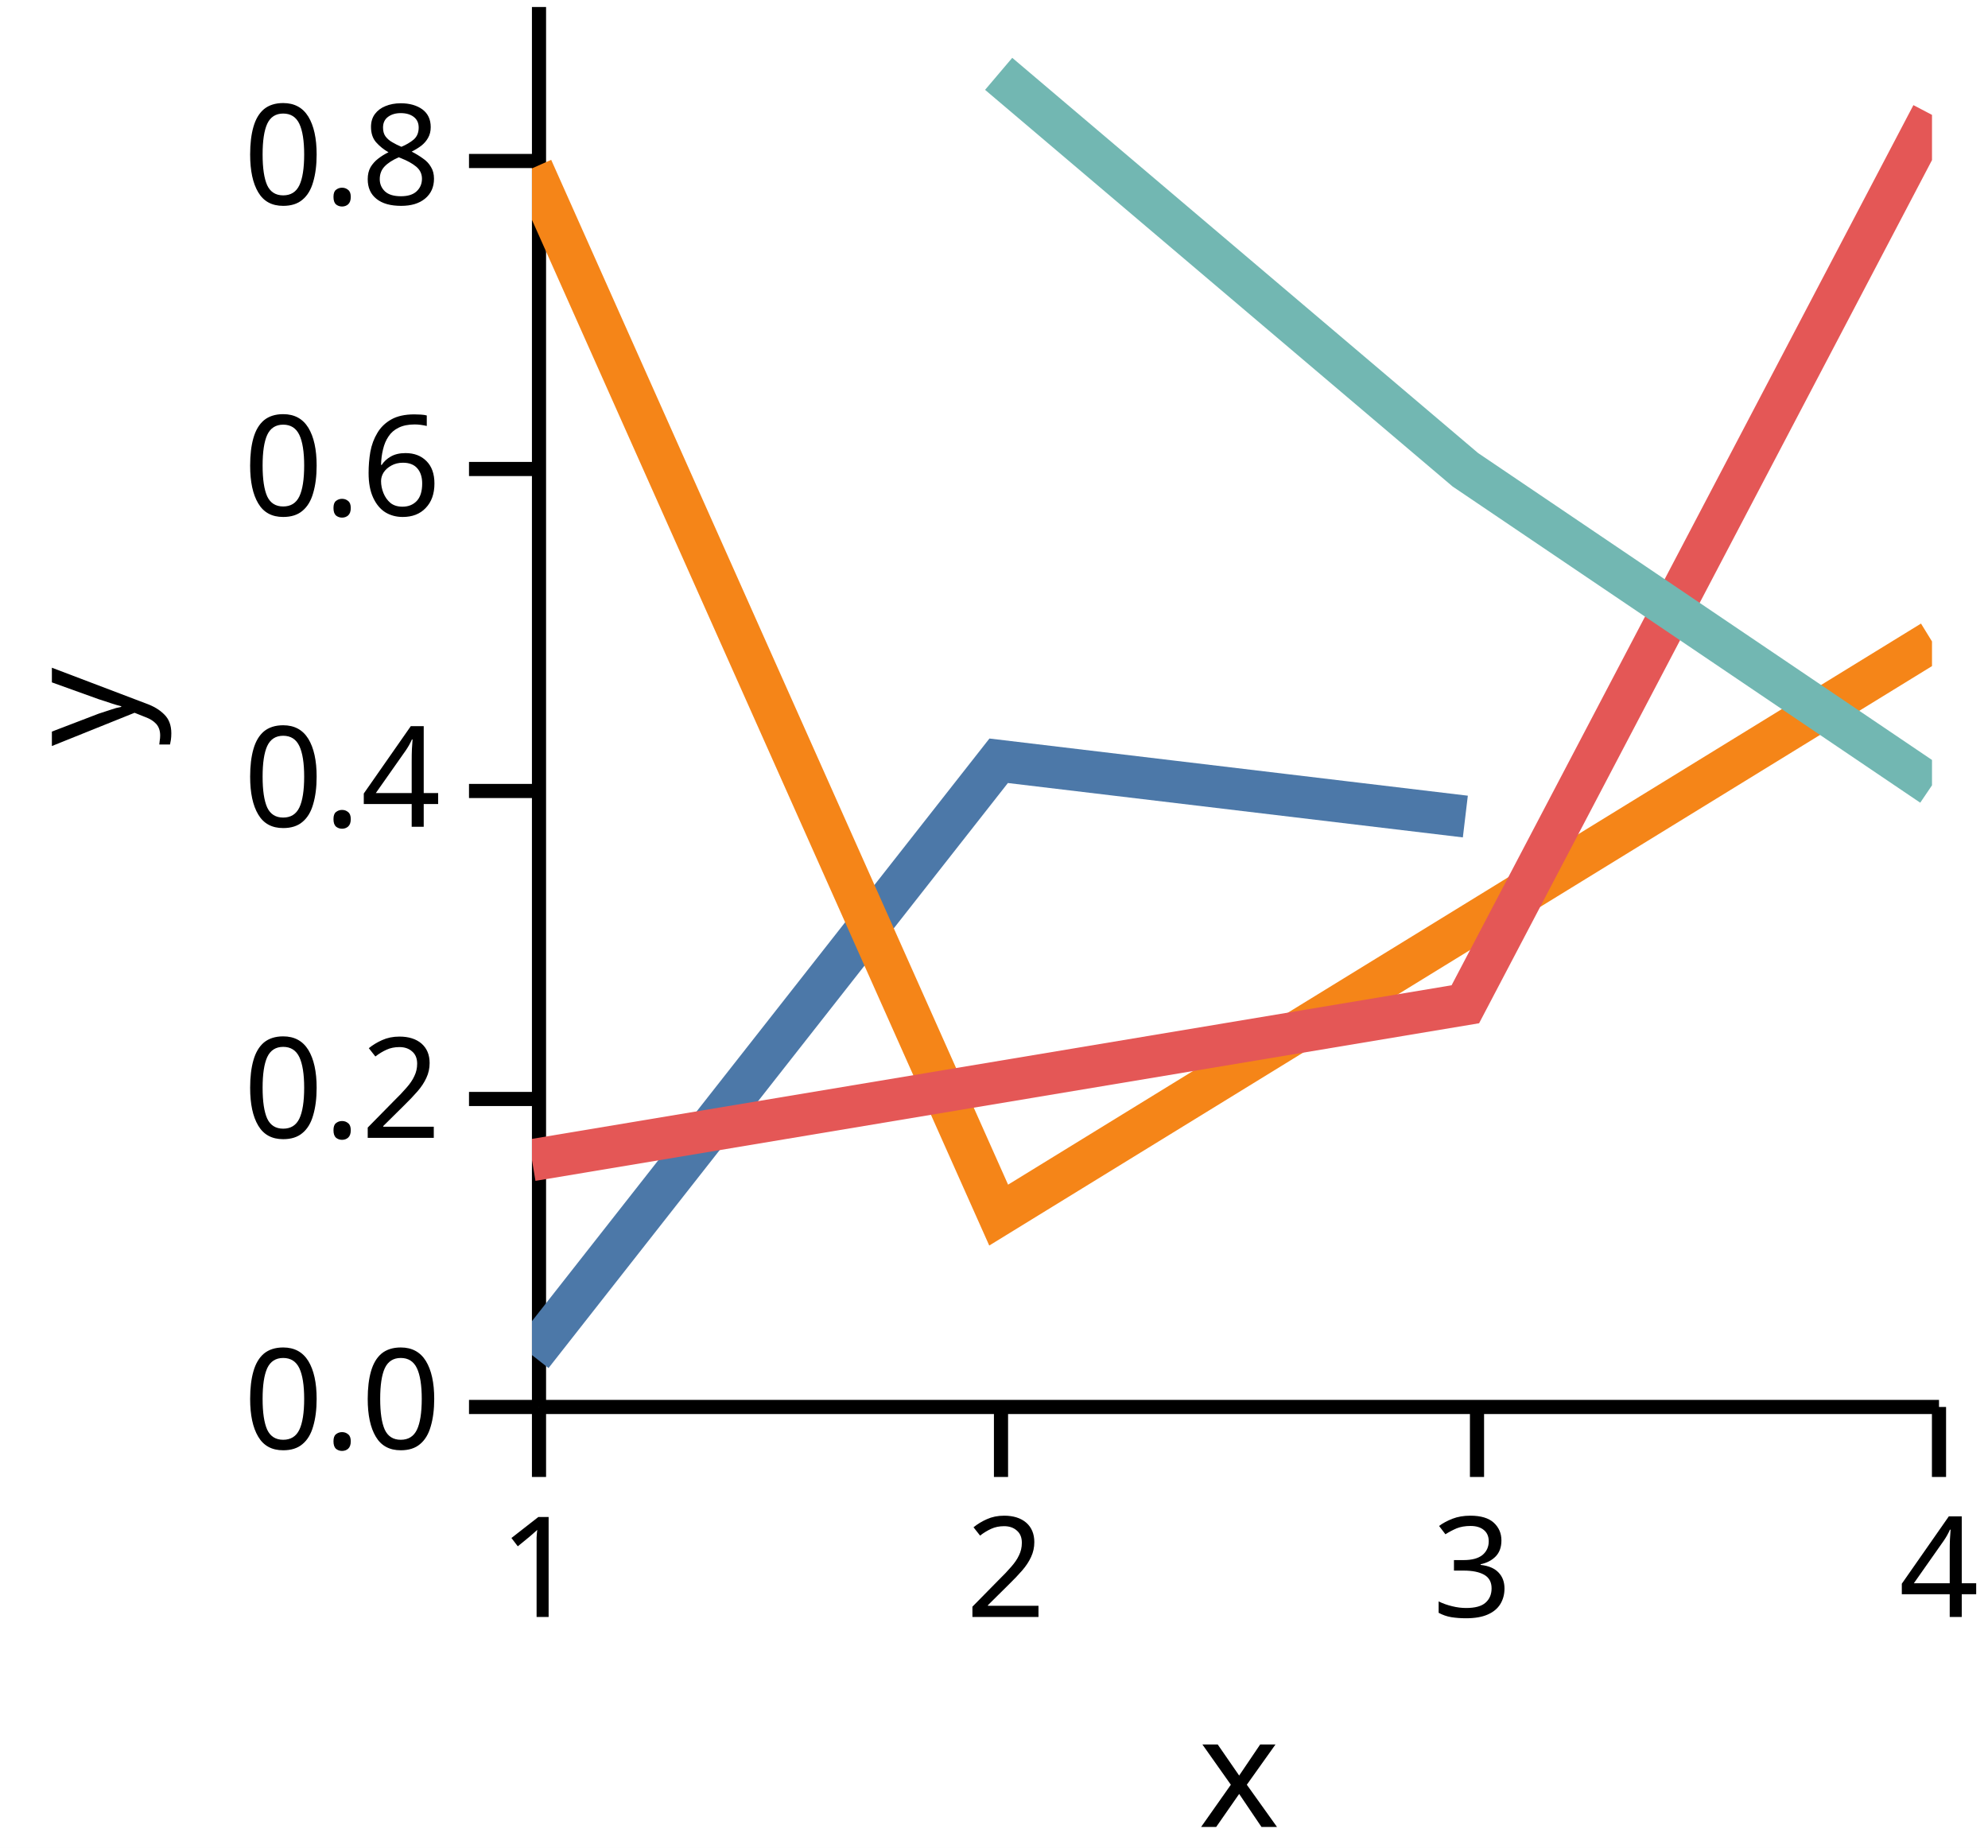
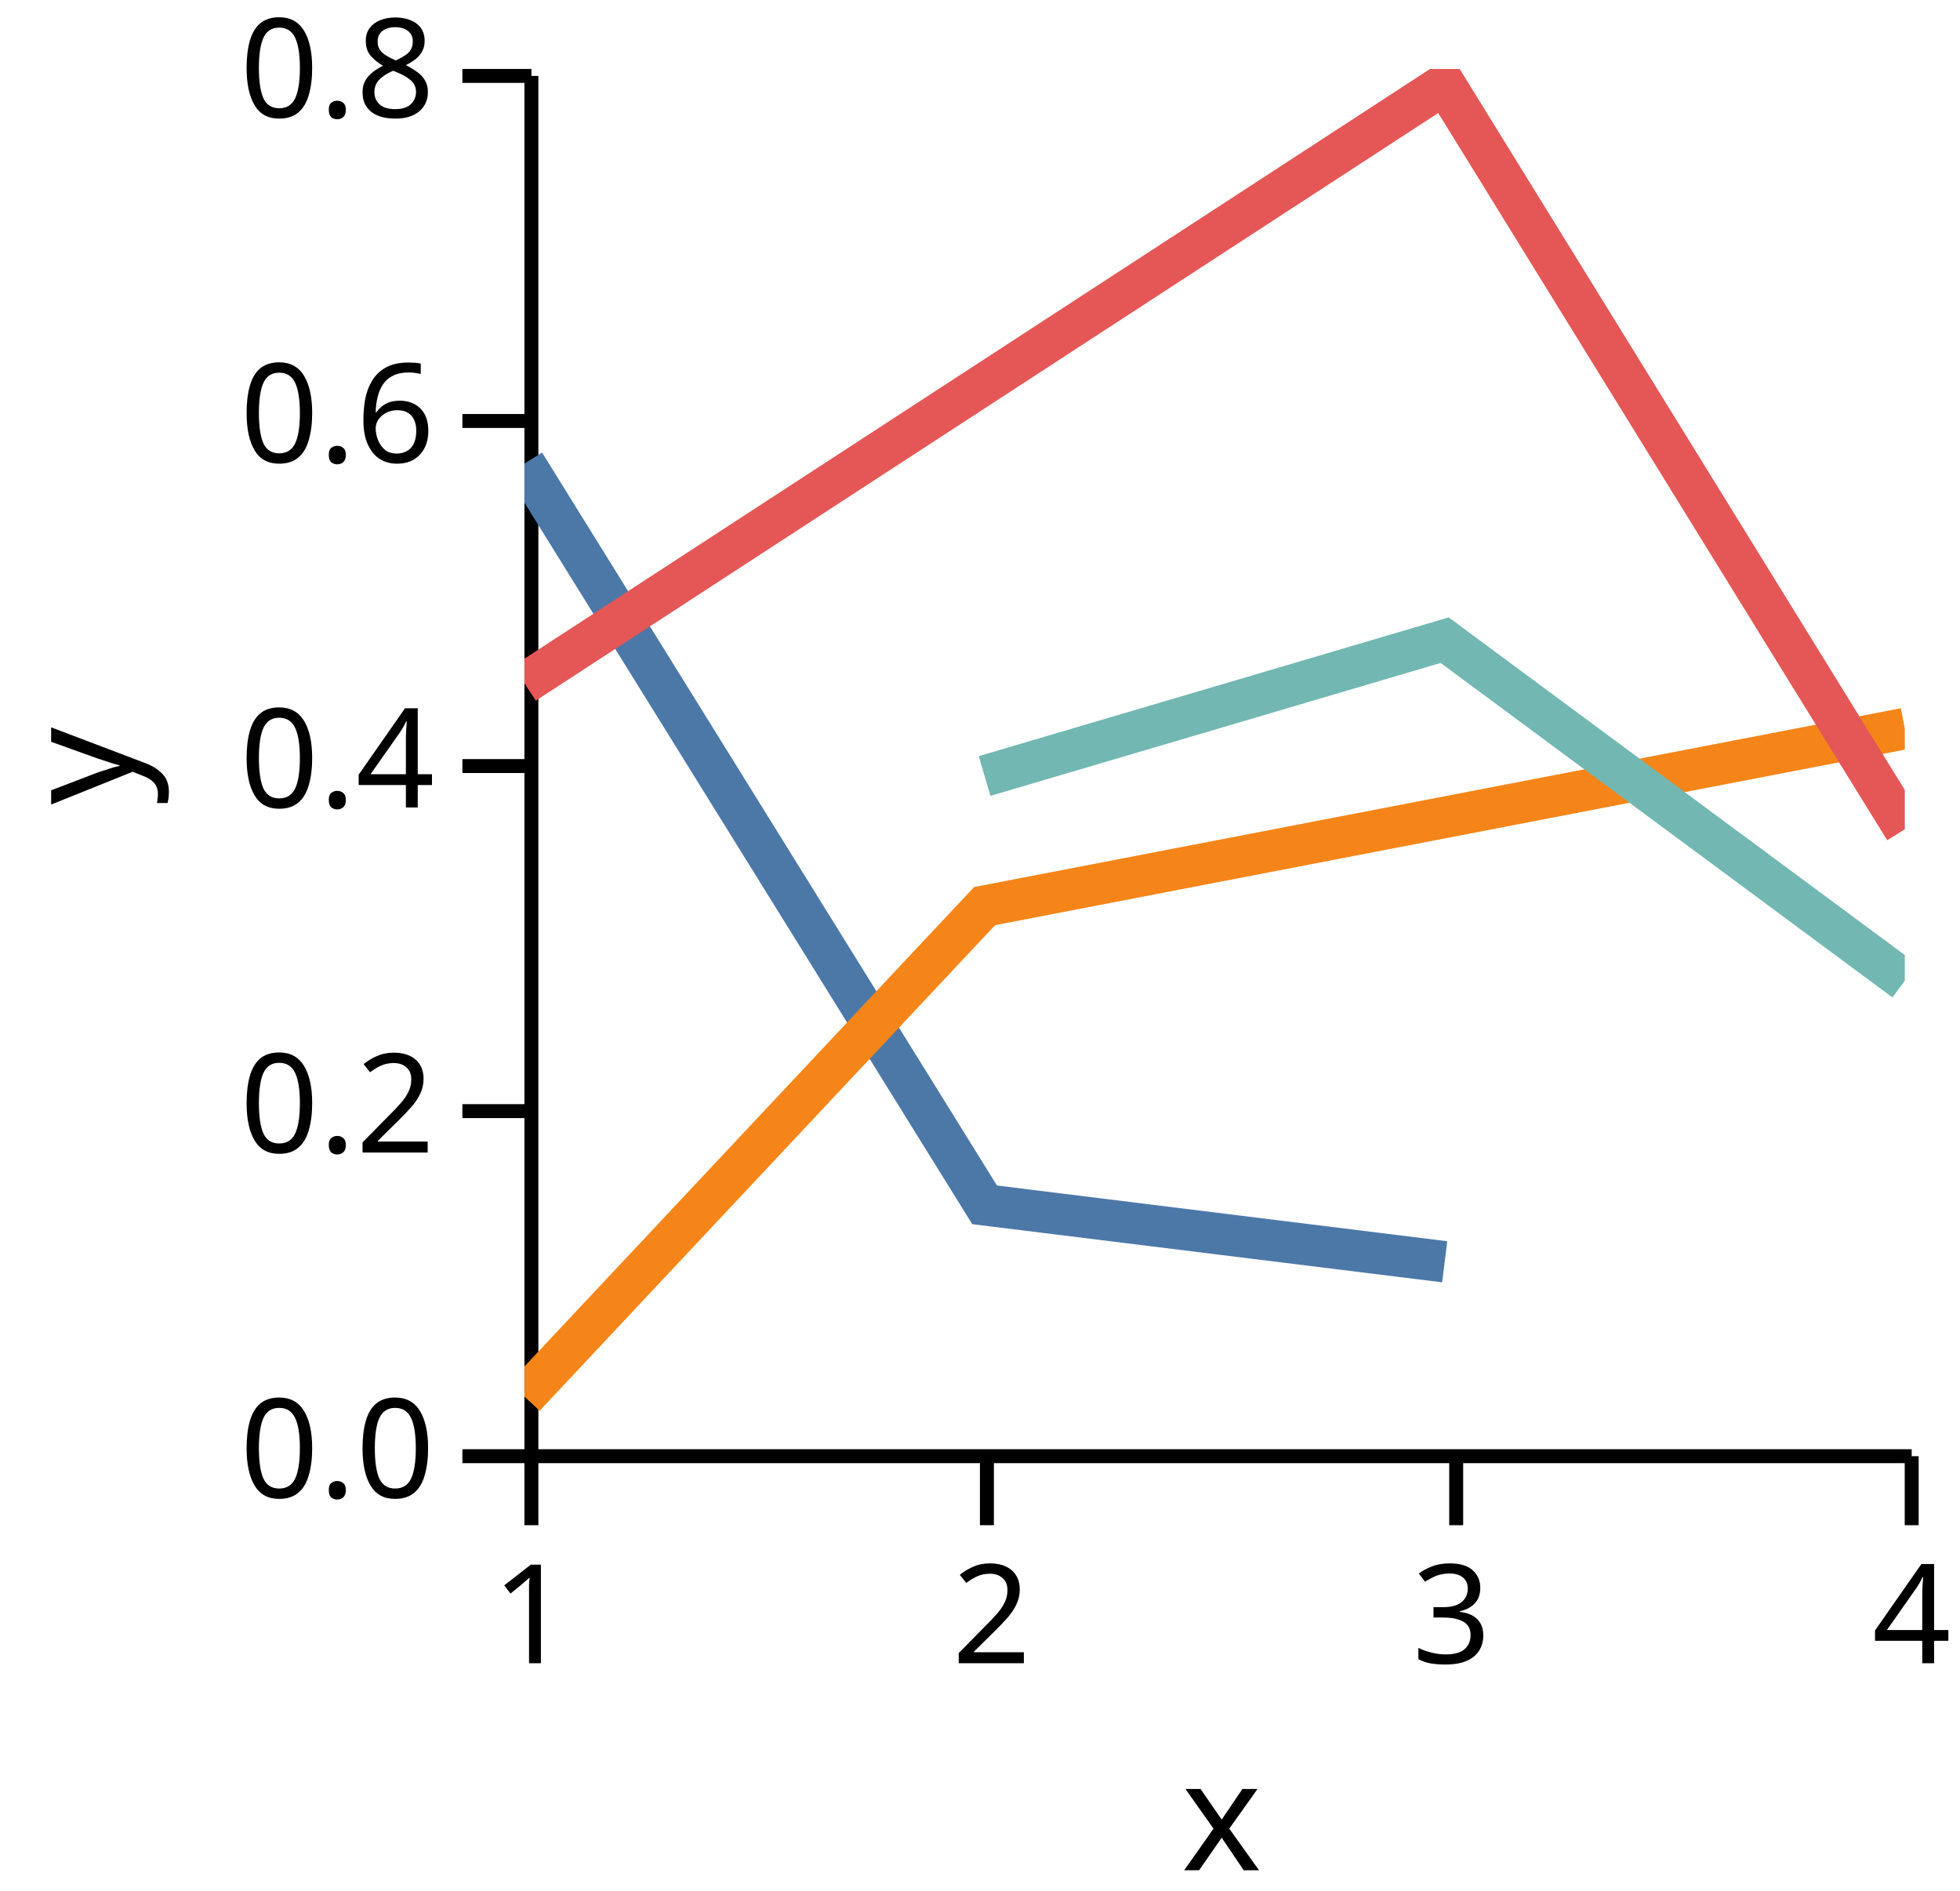
- <svg xmlns="http://www.w3.org/2000/svg" version="1.1" class="marks" width="142" height="132" viewBox="0 0 142 132">
-   <rect width="142" height="132" fill="white" />
-   <g fill="none" stroke-miterlimit="10" transform="translate(38,0)">
+ <svg xmlns="http://www.w3.org/2000/svg" version="1.1" class="marks" width="142" height="137" viewBox="0 0 142 137">
+   <rect width="142" height="137" fill="white" />
+   <g fill="none" stroke-miterlimit="10" transform="translate(38,5)">
    <g class="mark-group role-frame root" role="graphics-object" aria-roledescription="group mark container">
      <g transform="translate(0,0)">
        <path class="background" aria-hidden="true" d="M0,0h100v100h-100Z" />
        <g>
          <g class="mark-group role-axis" role="graphics-symbol" aria-roledescription="axis" aria-label="X-axis titled 'x' for a linear scale with values from 1.0 to 4.0">
            <g transform="translate(0.5,100.5)">
              <path class="background" aria-hidden="true" d="M0,0h0v0h0Z" pointer-events="none" />
              <g>
                <g class="mark-rule role-axis-tick" pointer-events="none">
                  <line transform="translate(0,0)" x2="0" y2="5" stroke="black" stroke-width="1.01" opacity="1" />
                  <line transform="translate(33,0)" x2="0" y2="5" stroke="black" stroke-width="1.01" opacity="1" />
                  <line transform="translate(67,0)" x2="0" y2="5" stroke="black" stroke-width="1.01" opacity="1" />
                  <line transform="translate(100,0)" x2="0" y2="5" stroke="black" stroke-width="1.01" opacity="1" />
                </g>
                <g class="mark-text role-axis-label" pointer-events="none">
                  <text text-anchor="middle" transform="translate(0,15)" font-family="sans-serif" font-size="10px" font-style="normal" font-weight="400" fill="black" opacity="1">1</text>
                  <text text-anchor="middle" transform="translate(33.33333,15)" font-family="sans-serif" font-size="10px" font-style="normal" font-weight="400" fill="black" opacity="1">2</text>
                  <text text-anchor="middle" transform="translate(66.66667,15)" font-family="sans-serif" font-size="10px" font-style="normal" font-weight="400" fill="black" opacity="1">3</text>
                  <text text-anchor="middle" transform="translate(100,15)" font-family="sans-serif" font-size="10px" font-style="normal" font-weight="400" fill="black" opacity="1">4</text>
                </g>
                <g class="mark-rule role-axis-domain" pointer-events="none">
                  <line transform="translate(0,0)" x2="100" y2="0" stroke="black" stroke-width="1.01" opacity="1" />
                </g>
                <g class="mark-text role-axis-title" pointer-events="none">
                  <text text-anchor="middle" transform="translate(50,30)" font-family="sans-serif" font-size="11px" font-style="normal" font-weight="400" fill="black" opacity="1">x</text>
                </g>
              </g>
              <path class="foreground" aria-hidden="true" d="" pointer-events="none" display="none" />
            </g>
          </g>
-           <g class="mark-group role-axis" role="graphics-symbol" aria-roledescription="axis" aria-label="Y-axis titled 'y' for a linear scale with values from 0.0 to 0.9">
+           <g class="mark-group role-axis" role="graphics-symbol" aria-roledescription="axis" aria-label="Y-axis titled 'y' for a linear scale with values from 0.0 to 0.8">
            <g transform="translate(0.5,0.5)">
              <path class="background" aria-hidden="true" d="M0,0h0v0h0Z" pointer-events="none" />
              <g>
                <g class="mark-rule role-axis-tick" pointer-events="none">
                  <line transform="translate(0,100)" x2="-5" y2="0" stroke="black" stroke-width="1.01" opacity="1" />
-                   <line transform="translate(0,78)" x2="-5" y2="0" stroke="black" stroke-width="1.01" opacity="1" />
-                   <line transform="translate(0,56)" x2="-5" y2="0" stroke="black" stroke-width="1.01" opacity="1" />
-                   <line transform="translate(0,33)" x2="-5" y2="0" stroke="black" stroke-width="1.01" opacity="1" />
-                   <line transform="translate(0,11)" x2="-5" y2="0" stroke="black" stroke-width="1.01" opacity="1" />
+                   <line transform="translate(0,75)" x2="-5" y2="0" stroke="black" stroke-width="1.01" opacity="1" />
+                   <line transform="translate(0,50)" x2="-5" y2="0" stroke="black" stroke-width="1.01" opacity="1" />
+                   <line transform="translate(0,25)" x2="-5" y2="0" stroke="black" stroke-width="1.01" opacity="1" />
+                   <line transform="translate(0,0)" x2="-5" y2="0" stroke="black" stroke-width="1.01" opacity="1" />
                </g>
                <g class="mark-text role-axis-label" pointer-events="none">
                  <text text-anchor="end" transform="translate(-7,103)" font-family="sans-serif" font-size="10px" font-style="normal" font-weight="400" fill="black" opacity="1">0.0</text>
-                   <text text-anchor="end" transform="translate(-7,80.77778)" font-family="sans-serif" font-size="10px" font-style="normal" font-weight="400" fill="black" opacity="1">0.2</text>
-                   <text text-anchor="end" transform="translate(-7,58.55556)" font-family="sans-serif" font-size="10px" font-style="normal" font-weight="400" fill="black" opacity="1">0.4</text>
-                   <text text-anchor="end" transform="translate(-7,36.33333)" font-family="sans-serif" font-size="10px" font-style="normal" font-weight="400" fill="black" opacity="1">0.6</text>
-                   <text text-anchor="end" transform="translate(-7,14.11111)" font-family="sans-serif" font-size="10px" font-style="normal" font-weight="400" fill="black" opacity="1">0.8</text>
+                   <text text-anchor="end" transform="translate(-7,78)" font-family="sans-serif" font-size="10px" font-style="normal" font-weight="400" fill="black" opacity="1">0.2</text>
+                   <text text-anchor="end" transform="translate(-7,53)" font-family="sans-serif" font-size="10px" font-style="normal" font-weight="400" fill="black" opacity="1">0.4</text>
+                   <text text-anchor="end" transform="translate(-7,28)" font-family="sans-serif" font-size="10px" font-style="normal" font-weight="400" fill="black" opacity="1">0.6</text>
+                   <text text-anchor="end" transform="translate(-7,3)" font-family="sans-serif" font-size="10px" font-style="normal" font-weight="400" fill="black" opacity="1">0.8</text>
                </g>
                <g class="mark-rule role-axis-domain" pointer-events="none">
                  <line transform="translate(0,100)" x2="0" y2="-100" stroke="black" stroke-width="1.01" opacity="1" />
                </g>
                <g class="mark-text role-axis-title" pointer-events="none">
                  <text text-anchor="middle" transform="translate(-26.90332,50) rotate(-90) translate(0,-2)" font-family="sans-serif" font-size="11px" font-style="normal" font-weight="400" fill="black" opacity="1">y</text>
                </g>
              </g>
              <path class="foreground" aria-hidden="true" d="" pointer-events="none" display="none" />
            </g>
          </g>
          <g class="mark-group role-scope" clip-path="url(#clip1)" role="graphics-object" aria-roledescription="group mark container">
            <g transform="translate(0,0)">
              <path class="background" aria-hidden="true" d="M0,0h0v0h0Z" />
              <g>
                <g class="mark-line role-mark" role="graphics-symbol" aria-roledescription="line mark container">
-                   <path d="M0,96.795L33.333,54.342L66.667,58.326" stroke="#4c78a8" stroke-width="3" stroke-dasharray="0" opacity="1" />
+                   <path d="M0,28.581L33.333,82.289L66.667,86.415" stroke="#4c78a8" stroke-width="3" stroke-dasharray="0" opacity="1" />
                </g>
              </g>
              <path class="foreground" aria-hidden="true" d="" display="none" />
            </g>
            <g transform="translate(0,0)">
              <path class="background" aria-hidden="true" d="M0,0h0v0h0Z" />
              <g>
                <g class="mark-line role-mark" role="graphics-symbol" aria-roledescription="line mark container">
-                   <path d="M0,12.027L33.333,86.795L100,45.819" stroke="#f58518" stroke-width="3" stroke-dasharray="0" opacity="1" />
+                   <path d="M0,96.184L33.333,60.647L100,47.784" stroke="#f58518" stroke-width="3" stroke-dasharray="0" opacity="1" />
                </g>
              </g>
              <path class="foreground" aria-hidden="true" d="" display="none" />
            </g>
            <g transform="translate(0,0)">
              <path class="background" aria-hidden="true" d="M0,0h0v0h0Z" />
              <g>
                <g class="mark-line role-mark" role="graphics-symbol" aria-roledescription="line mark container">
-                   <path d="M0,82.87L66.667,71.735L100,8.206" stroke="#e45756" stroke-width="3" stroke-dasharray="0" opacity="1" />
+                   <path d="M0,44.506L66.667,1.093L100,55.085" stroke="#e45756" stroke-width="3" stroke-dasharray="0" opacity="1" />
                </g>
              </g>
              <path class="foreground" aria-hidden="true" d="" display="none" />
            </g>
            <g transform="translate(0,0)">
              <path class="background" aria-hidden="true" d="M0,0h0v0h0Z" />
              <g>
                <g class="mark-line role-mark" role="graphics-symbol" aria-roledescription="line mark container">
-                   <path d="M33.333,5.274L66.667,33.555L100,56.095" stroke="#72b7b2" stroke-width="3" stroke-dasharray="0" opacity="1" />
+                   <path d="M33.333,51.221L66.667,41.38L100,66.057" stroke="#72b7b2" stroke-width="3" stroke-dasharray="0" opacity="1" />
                </g>
              </g>
              <path class="foreground" aria-hidden="true" d="" display="none" />
            </g>
          </g>
        </g>
        <path class="foreground" aria-hidden="true" d="" display="none" />
      </g>
    </g>
  </g>
  <defs>
    <clipPath id="clip1">
      <rect x="0" y="0" width="100" height="100" />
    </clipPath>
  </defs>
</svg>
